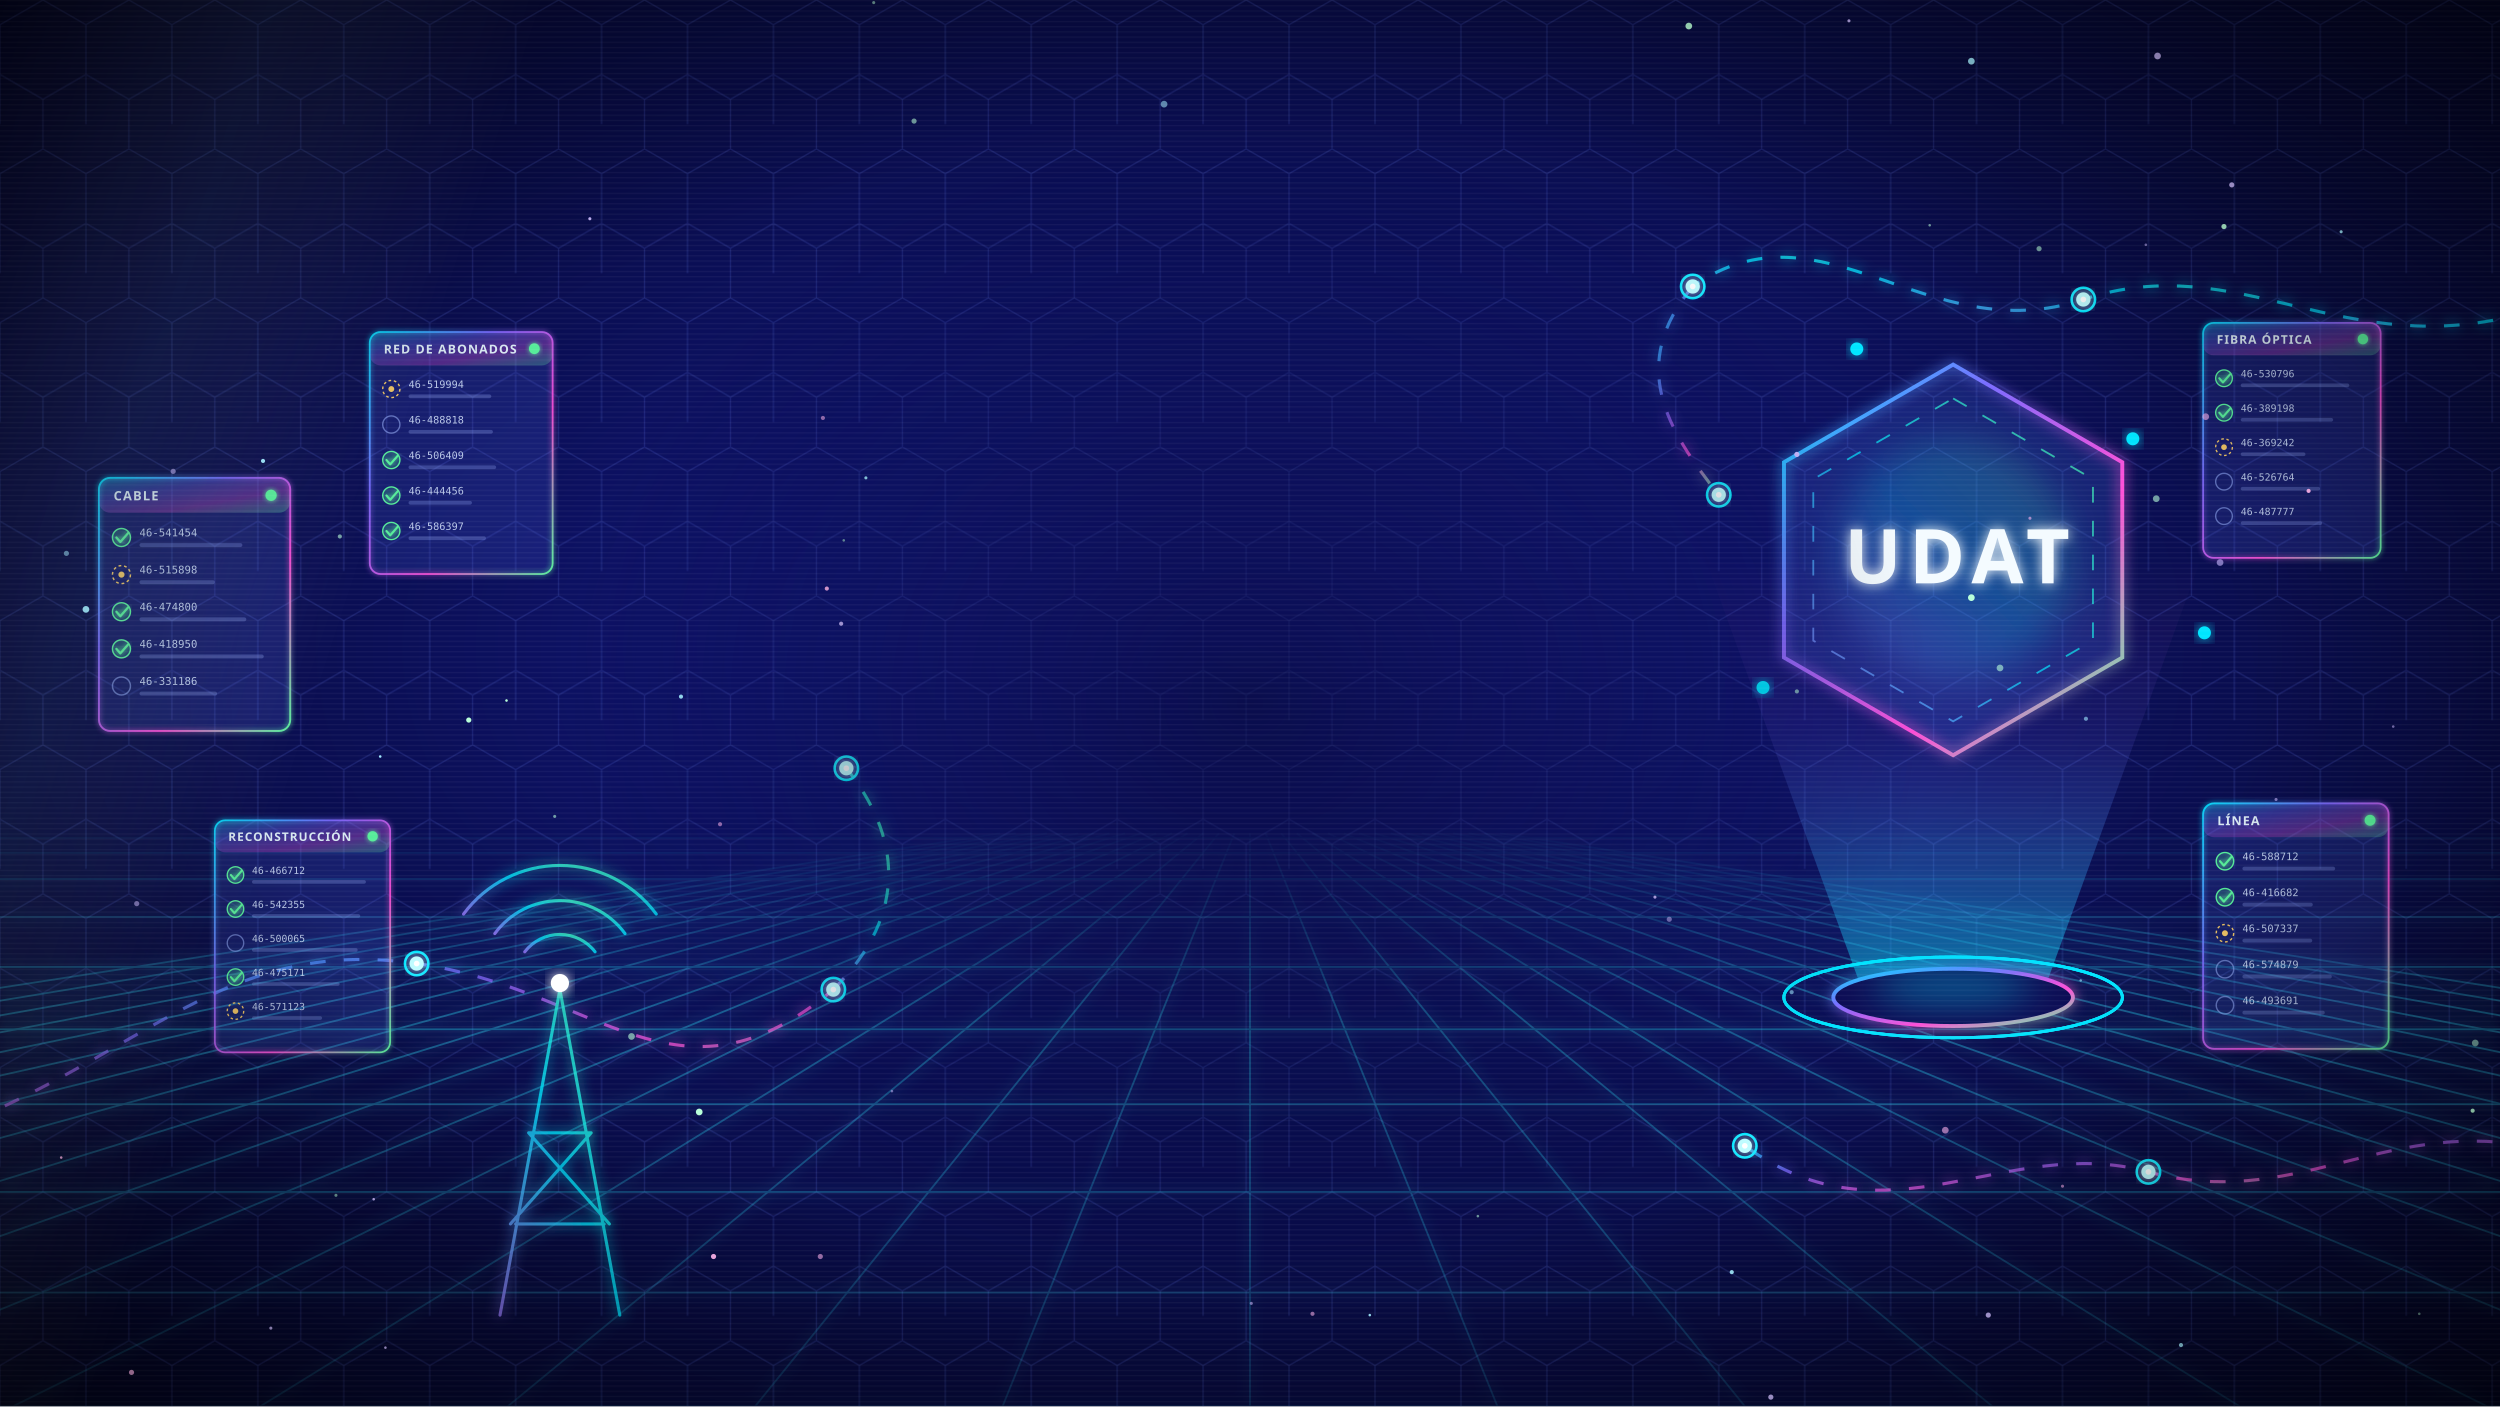
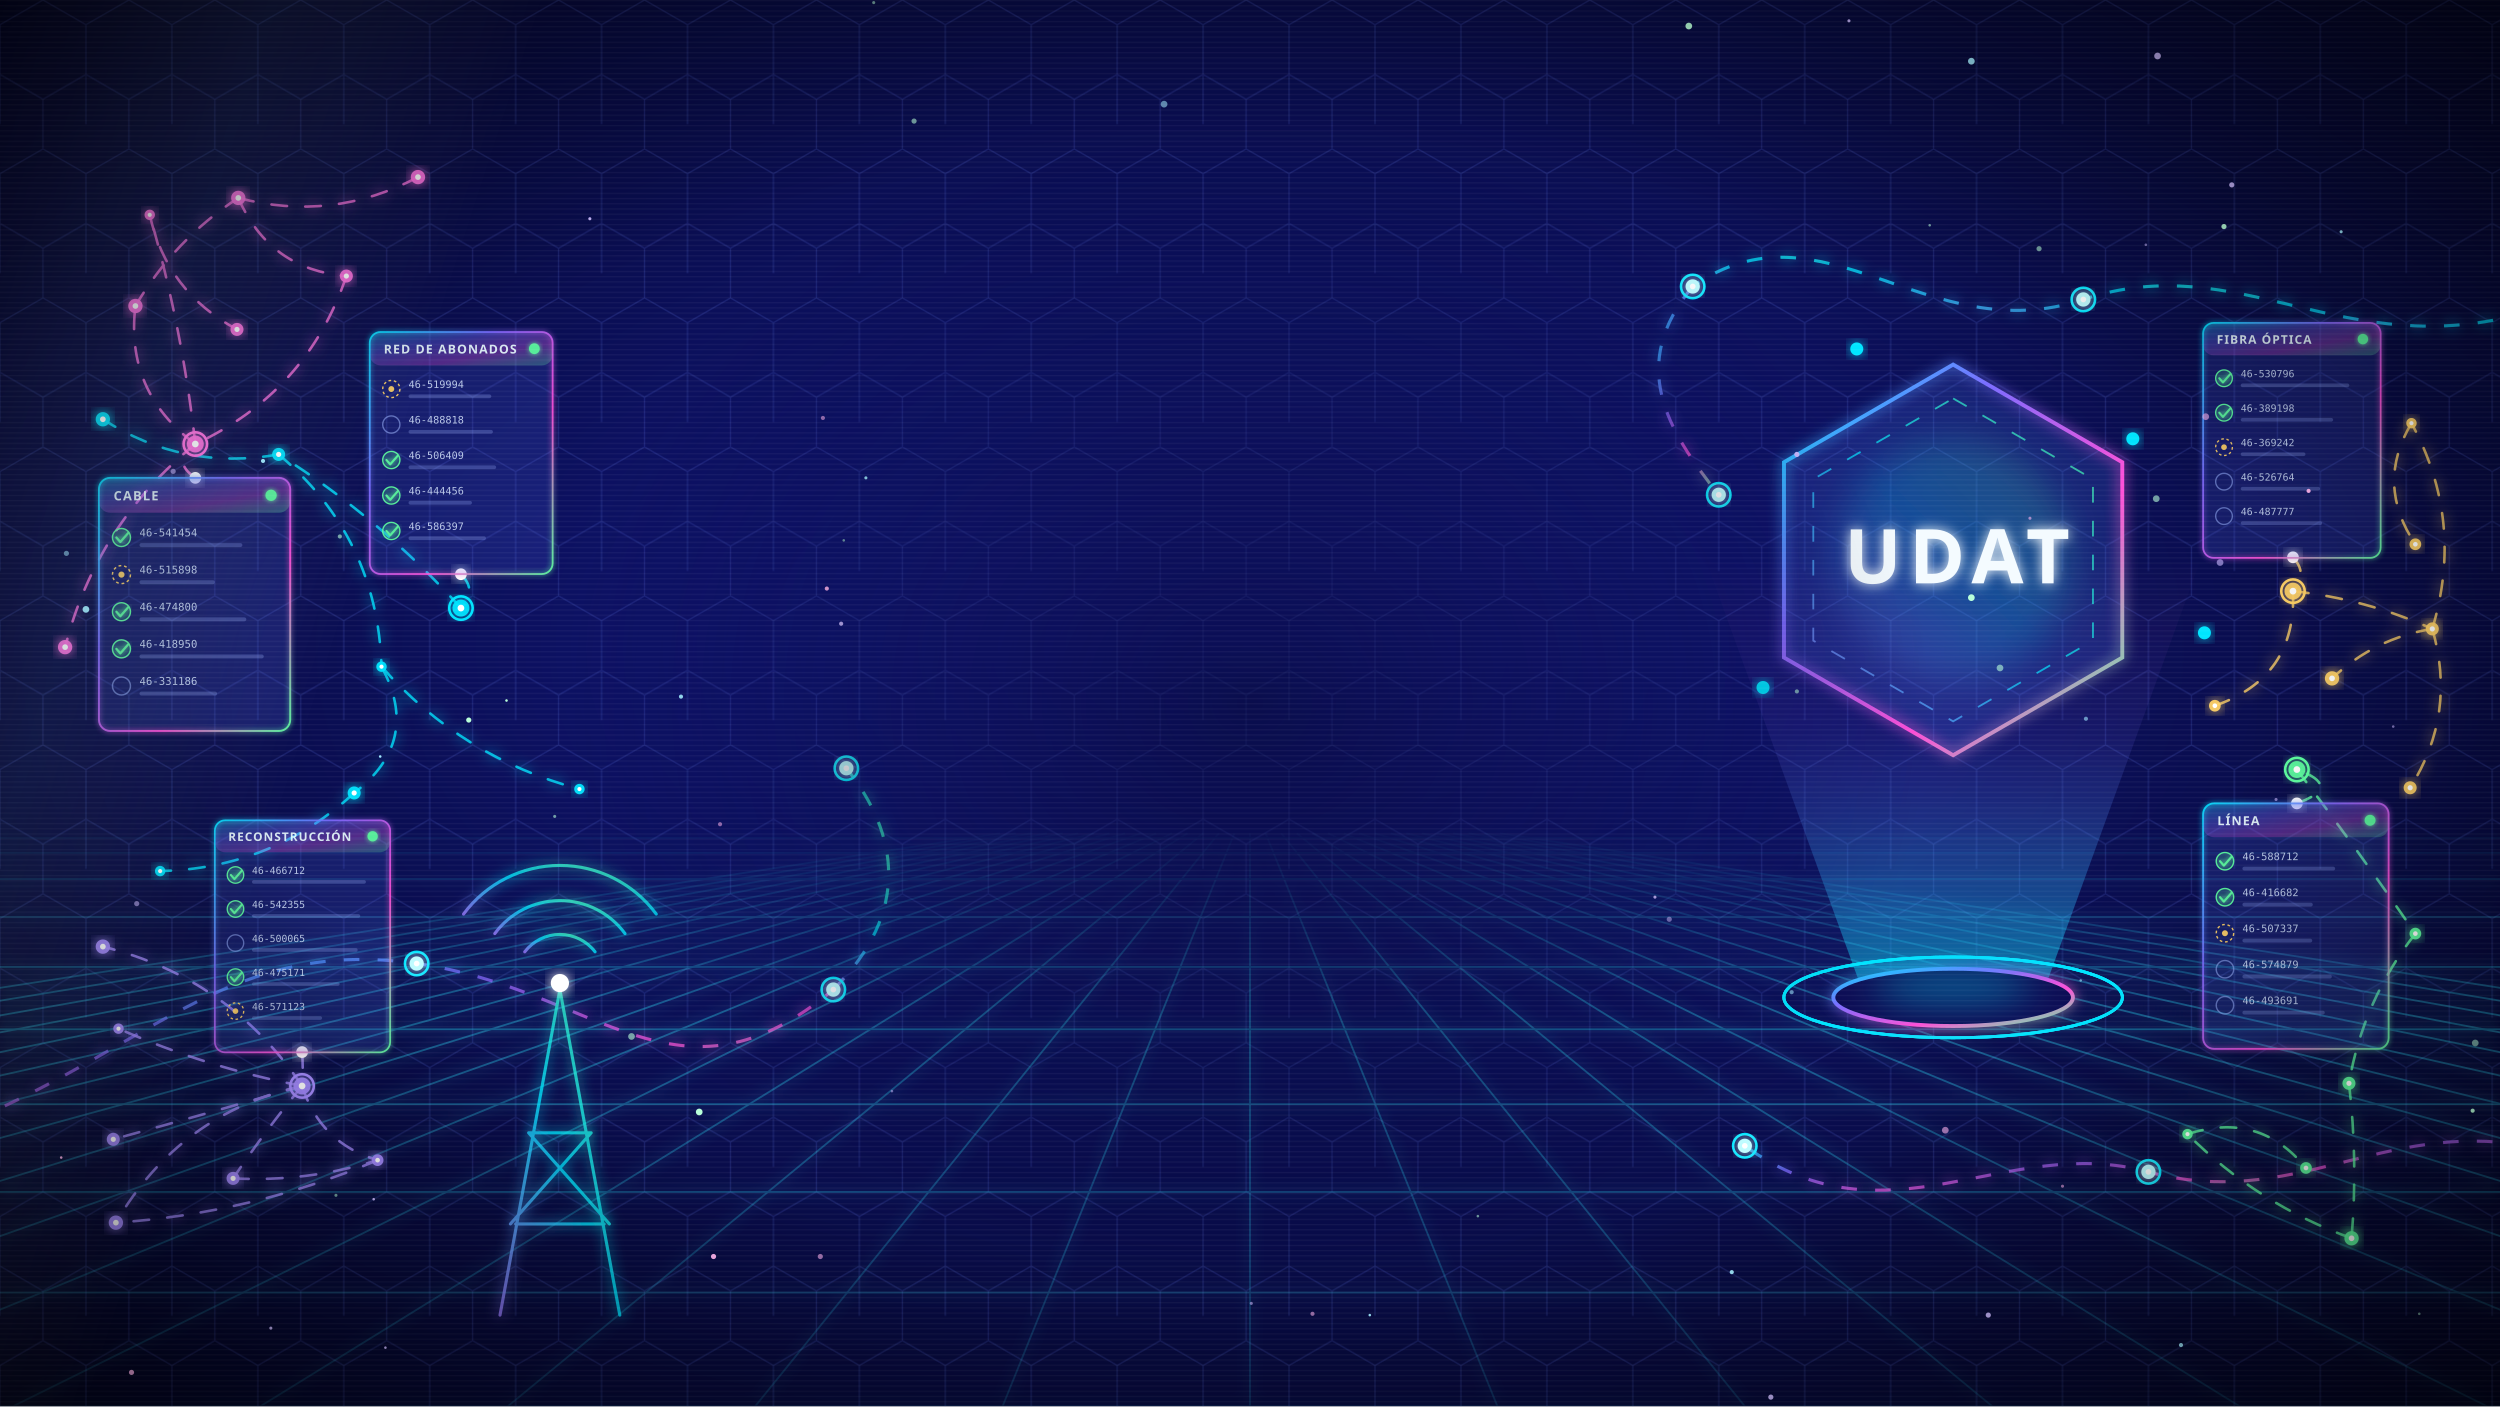
<svg xmlns="http://www.w3.org/2000/svg" viewBox="0 0 1920 1080" preserveAspectRatio="xMidYMid slice" role="img" aria-label="Fondo holográfico: rutas, servicios verificados y red de telecomunicaciones">
  <defs>
    <radialGradient id="fondo" cx="50%" cy="46%" r="78%">
      <stop offset="0" stop-color="#141a8f" />
      <stop offset=".45" stop-color="#0a0e55" />
      <stop offset="1" stop-color="#02031c" />
    </radialGradient>
    <linearGradient id="holo" x1="0" y1="0" x2="1" y2="1">
      <stop offset="0" stop-color="#00e5ff" />
      <stop offset=".33" stop-color="#7c6bff" />
      <stop offset=".66" stop-color="#ff4fd8" />
      <stop offset="1" stop-color="#5dffa0" />
    </linearGradient>
    <linearGradient id="holo2" x1="1" y1="0" x2="0" y2="1">
      <stop offset="0" stop-color="#5dffa0" />
      <stop offset=".5" stop-color="#00e5ff" />
      <stop offset="1" stop-color="#9a7bff" />
    </linearGradient>
    <linearGradient id="haz" x1="0" y1="1" x2="0" y2="0">
      <stop offset="0" stop-color="#00e5ff" stop-opacity=".55" />
      <stop offset=".6" stop-color="#7c6bff" stop-opacity=".12" />
      <stop offset="1" stop-color="#ff4fd8" stop-opacity="0" />
    </linearGradient>
    <linearGradient id="brillo" x1="0" y1="0" x2="1" y2="0">
      <stop offset="0" stop-color="#fff" stop-opacity="0" />
      <stop offset=".5" stop-color="#9fe8ff" stop-opacity=".09" />
      <stop offset="1" stop-color="#fff" stop-opacity="0" />
    </linearGradient>
    <radialGradient id="vineta" cx="50%" cy="50%" r="72%">
      <stop offset=".55" stop-color="#000" stop-opacity="0" />
      <stop offset="1" stop-color="#000" stop-opacity=".55" />
    </radialGradient>
    <radialGradient id="centro" cx="50%" cy="50%" r="50%">
      <stop offset="0" stop-color="#02031c" stop-opacity=".55" />
      <stop offset="1" stop-color="#02031c" stop-opacity="0" />
    </radialGradient>
    <linearGradient id="desvanece" x1="0" y1="0" x2="0" y2="1">
      <stop offset="0" stop-color="#fff" stop-opacity="0" />
      <stop offset=".35" stop-color="#fff" stop-opacity=".9" />
      <stop offset="1" stop-color="#fff" stop-opacity=".35" />
    </linearGradient>
    <mask id="mascara-suelo">
      <rect x="0" y="620" width="1920" height="460" fill="url(#desvanece)" />
    </mask>
    <pattern id="hex" width="60" height="104" patternUnits="userSpaceOnUse" patternTransform="scale(1.1)">
      <path d="M30 0 L60 17.3 L60 52 L30 69.3 L0 52 L0 17.3 Z M30 69.3 L30 104 M0 52 L-0 86.7 M60 52 L60 86.7" fill="none" stroke="#6f86ff" stroke-width="1" opacity=".16" />
    </pattern>
    <pattern id="lineas" width="4" height="4" patternUnits="userSpaceOnUse">
      <rect width="4" height="1" fill="#fff" opacity=".045" />
    </pattern>
    <filter id="brilla" x="-30%" y="-30%" width="160%" height="160%">
      <feGaussianBlur stdDeviation="5" result="b" />
      <feMerge>
        <feMergeNode in="b" />
        <feMergeNode in="SourceGraphic" />
      </feMerge>
    </filter>
    <filter id="brilla-suave" x="-50%" y="-50%" width="200%" height="200%">
      <feGaussianBlur stdDeviation="14" />
    </filter>
  </defs>
  <style>
  .ruta { stroke-dasharray: 12 14; animation: fluye 5s linear infinite; }
  .pulso { transform-box: fill-box; transform-origin: center; animation: pulsa 3.2s ease-out infinite; }
  .pulso2 { animation-delay: 1.1s; } .pulso3 { animation-delay: 2.2s; }
  .barrido { animation: barre 6s ease-in-out infinite; }
  .flota { animation: flota 7s ease-in-out infinite; }
  .anillo { transform-box: fill-box; transform-origin: center; animation: anillo 4.5s ease-out infinite; }
  .brillo { animation: pasa 14s ease-in-out infinite; }
  .titila { animation: titila 3.5s ease-in-out infinite; }
  @keyframes fluye { to { stroke-dashoffset: -52; } }
  @keyframes pulsa { 0% { transform: scale(.4); opacity: .9; } 100% { transform: scale(2.4); opacity: 0; } }
  @keyframes barre { 0%, 100% { transform: translateY(0); opacity: 0; } 12% { opacity: .9; } 88% { opacity: .9; } 100% { transform: translateY(440px); } }
  @keyframes flota { 0%, 100% { transform: translateY(0); } 50% { transform: translateY(-14px); } }
  @keyframes anillo { 0% { transform: scale(.55); opacity: .8; } 100% { transform: scale(1.35); opacity: 0; } }
  @keyframes pasa { 0% { transform: translateX(-900px); } 100% { transform: translateX(2400px); } }
  @keyframes titila { 0%, 100% { opacity: .25; } 50% { opacity: .95; } }
  @media (prefers-reduced-motion: reduce) { * { animation: none !important; } }
</style>
  <rect width="1920" height="1080" fill="url(#fondo)" />
  <rect width="1920" height="1080" fill="url(#hex)" />
  <g mask="url(#mascara-suelo)" stroke="#2fe6ff" stroke-width="1.4" opacity=".42" filter="url(#brilla)">
    <line x1="768" y1="640" x2="-2080" y2="1080" />
    <line x1="780" y1="640" x2="-1890" y2="1080" />
    <line x1="792" y1="640" x2="-1700" y2="1080" />
    <line x1="804" y1="640" x2="-1510" y2="1080" />
    <line x1="816" y1="640" x2="-1320" y2="1080" />
    <line x1="828" y1="640" x2="-1130" y2="1080" />
    <line x1="840" y1="640" x2="-940" y2="1080" />
    <line x1="852" y1="640" x2="-750" y2="1080" />
    <line x1="864" y1="640" x2="-560" y2="1080" />
    <line x1="876" y1="640" x2="-370" y2="1080" />
    <line x1="888" y1="640" x2="-180" y2="1080" />
    <line x1="900" y1="640" x2="10" y2="1080" />
    <line x1="912" y1="640" x2="200" y2="1080" />
    <line x1="924" y1="640" x2="390" y2="1080" />
    <line x1="936" y1="640" x2="580" y2="1080" />
    <line x1="948" y1="640" x2="770" y2="1080" />
    <line x1="960" y1="640" x2="960" y2="1080" />
    <line x1="972" y1="640" x2="1150" y2="1080" />
    <line x1="984" y1="640" x2="1340" y2="1080" />
    <line x1="996" y1="640" x2="1530" y2="1080" />
    <line x1="1008" y1="640" x2="1720" y2="1080" />
    <line x1="1020" y1="640" x2="1910" y2="1080" />
    <line x1="1032" y1="640" x2="2100" y2="1080" />
    <line x1="1044" y1="640" x2="2290" y2="1080" />
    <line x1="1056" y1="640" x2="2480" y2="1080" />
    <line x1="1068" y1="640" x2="2670" y2="1080" />
    <line x1="1080" y1="640" x2="2860" y2="1080" />
    <line x1="1092" y1="640" x2="3050" y2="1080" />
    <line x1="1104" y1="640" x2="3240" y2="1080" />
    <line x1="1116" y1="640" x2="3430" y2="1080" />
    <line x1="1128" y1="640" x2="3620" y2="1080" />
    <line x1="1140" y1="640" x2="3810" y2="1080" />
    <line x1="1152" y1="640" x2="4000" y2="1080" />
    <line x1="0" y1="643.5" x2="1920" y2="643.5" />
    <line x1="0" y1="655.0" x2="1920" y2="655.0" />
    <line x1="0" y1="675.1" x2="1920" y2="675.1" />
    <line x1="0" y1="704.2" x2="1920" y2="704.2" />
    <line x1="0" y1="742.6" x2="1920" y2="742.6" />
    <line x1="0" y1="790.5" x2="1920" y2="790.5" />
    <line x1="0" y1="848.0" x2="1920" y2="848.0" />
    <line x1="0" y1="915.4" x2="1920" y2="915.4" />
    <line x1="0" y1="992.7" x2="1920" y2="992.7" />
    <line x1="0" y1="1080.0" x2="1920" y2="1080.0" />
  </g>
  <path d="M-20 860 C 120 800, 180 720, 320 740 S 520 860, 640 760" fill="none" stroke="url(#holo)" stroke-width="2.4" opacity=".75" class="ruta" filter="url(#brilla)" />
  <path d="M1940 240 C 1800 280, 1720 190, 1600 230 S 1400 150, 1300 220" fill="none" stroke="url(#holo2)" stroke-width="2.4" opacity=".75" class="ruta" filter="url(#brilla)" />
  <path d="M1940 880 C 1830 860, 1760 930, 1650 900 S 1450 960, 1340 880" fill="none" stroke="url(#holo)" stroke-width="2.4" opacity=".75" class="ruta" filter="url(#brilla)" />
  <path d="M640 760 C 700 700, 690 640, 650 590" fill="none" stroke="url(#holo2)" stroke-width="2.4" opacity=".75" class="ruta" filter="url(#brilla)" />
  <path d="M1300 220 C 1250 280, 1280 330, 1320 380" fill="none" stroke="url(#holo)" stroke-width="2.4" opacity=".75" class="ruta" filter="url(#brilla)" />
  <circle cx="320" cy="740" r="9" fill="none" stroke="#00e5ff" stroke-width="2" class="pulso" />
  <circle cx="320" cy="740" r="5.5" fill="#bffcff" filter="url(#brilla)" />
  <circle cx="320" cy="740" r="2.2" fill="#fff" />
  <circle cx="640" cy="760" r="9" fill="none" stroke="#00e5ff" stroke-width="2" class="pulso pulso2" />
  <circle cx="640" cy="760" r="5.5" fill="#bffcff" filter="url(#brilla)" />
  <circle cx="640" cy="760" r="2.2" fill="#fff" />
  <circle cx="650" cy="590" r="9" fill="none" stroke="#00e5ff" stroke-width="2" class="pulso pulso3" />
  <circle cx="650" cy="590" r="5.5" fill="#bffcff" filter="url(#brilla)" />
  <circle cx="650" cy="590" r="2.2" fill="#fff" />
  <circle cx="1600" cy="230" r="9" fill="none" stroke="#00e5ff" stroke-width="2" class="pulso" />
  <circle cx="1600" cy="230" r="5.5" fill="#bffcff" filter="url(#brilla)" />
  <circle cx="1600" cy="230" r="2.2" fill="#fff" />
  <circle cx="1300" cy="220" r="9" fill="none" stroke="#00e5ff" stroke-width="2" class="pulso pulso2" />
  <circle cx="1300" cy="220" r="5.5" fill="#bffcff" filter="url(#brilla)" />
  <circle cx="1300" cy="220" r="2.2" fill="#fff" />
  <circle cx="1320" cy="380" r="9" fill="none" stroke="#00e5ff" stroke-width="2" class="pulso pulso3" />
  <circle cx="1320" cy="380" r="5.5" fill="#bffcff" filter="url(#brilla)" />
  <circle cx="1320" cy="380" r="2.2" fill="#fff" />
  <circle cx="1650" cy="900" r="9" fill="none" stroke="#00e5ff" stroke-width="2" class="pulso" />
  <circle cx="1650" cy="900" r="5.5" fill="#bffcff" filter="url(#brilla)" />
  <circle cx="1650" cy="900" r="2.2" fill="#fff" />
  <circle cx="1340" cy="880" r="9" fill="none" stroke="#00e5ff" stroke-width="2" class="pulso pulso2" />
  <circle cx="1340" cy="880" r="5.5" fill="#bffcff" filter="url(#brilla)" />
  <circle cx="1340" cy="880" r="2.2" fill="#fff" />
+   <g stroke="#00e5ff" fill="none" stroke-linecap="round" stroke-width="2" opacity=".8" filter="url(#brilla)">
+     <path d="M354 441 Q367 454 354 467" class="ruta" />
+     <path d="M354 467 Q292 398 214 349" class="ruta" />
+     <path d="M214 349 Q290 413 293 512" class="ruta" />
+     <path d="M214 349 Q141 362 79 322" class="ruta" />
+     <path d="M293 512 Q355 582 445 606" class="ruta" />
+     <path d="M293 512 Q324 569 272 609" class="ruta" />
+     <path d="M272 609 Q209 667 123 669" class="ruta" />
+   </g>
+   <circle cx="354" cy="467" r="9" fill="none" stroke="#00e5ff" stroke-width="2" class="pulso" style="animation-delay:0.0s" />
+   <circle cx="354" cy="467" r="6.5" fill="#00e5ff" opacity=".95" filter="url(#brilla)" class="titila" style="animation-delay:1.9s" />
+   <circle cx="354" cy="467" r="2.6" fill="#fff" />
+   <circle cx="214" cy="349" r="5" fill="#00e5ff" opacity=".95" filter="url(#brilla)" />
+   <circle cx="214" cy="349" r="2.0" fill="#fff" />
+   <circle cx="293" cy="512" r="4" fill="#00e5ff" opacity=".95" filter="url(#brilla)" />
+   <circle cx="293" cy="512" r="1.6" fill="#fff" />
+   <circle cx="79" cy="322" r="5.5" fill="#00e5ff" opacity=".95" filter="url(#brilla)" />
+   <circle cx="79" cy="322" r="2.2" fill="#fff" />
+   <circle cx="445" cy="606" r="4" fill="#00e5ff" opacity=".95" filter="url(#brilla)" />
+   <circle cx="445" cy="606" r="1.6" fill="#fff" />
+   <circle cx="272" cy="609" r="5" fill="#00e5ff" opacity=".95" filter="url(#brilla)" />
+   <circle cx="272" cy="609" r="2.0" fill="#fff" />
+   <circle cx="123" cy="669" r="4" fill="#00e5ff" opacity=".95" filter="url(#brilla)" />
+   <circle cx="123" cy="669" r="1.6" fill="#fff" />
+   <circle cx="354" cy="441" r="4.5" fill="#fff" filter="url(#brilla)" />
+   <g stroke="#a58bff" fill="none" stroke-linecap="round" stroke-width="2" opacity=".8" filter="url(#brilla)">
+     <path d="M232 808 Q233 821 232 834" class="ruta" />
+     <path d="M232 834 Q204 868 179 905" class="ruta" />
+     <path d="M179 905 Q236 908 290 891" class="ruta" />
+     <path d="M232 834 Q176 751 79 727" class="ruta" />
+     <path d="M232 834 Q159 820 91 790" class="ruta" />
+     <path d="M232 834 Q138 855 89 939" class="ruta" />
+     <path d="M232 834 Q160 855 87 875" class="ruta" />
+     <path d="M232 834 Q246 878 290 891" class="ruta" />
+     <path d="M290 891 Q193 932 89 939" class="ruta" />
+   </g>
+   <circle cx="232" cy="834" r="9" fill="none" stroke="#a58bff" stroke-width="2" class="pulso" style="animation-delay:0.6s" />
+   <circle cx="232" cy="834" r="6.5" fill="#a58bff" opacity=".95" filter="url(#brilla)" class="titila" style="animation-delay:1.7s" />
+   <circle cx="232" cy="834" r="2.6" fill="#fff" />
+   <circle cx="179" cy="905" r="5" fill="#a58bff" opacity=".95" filter="url(#brilla)" class="titila" style="animation-delay:2.5s" />
+   <circle cx="179" cy="905" r="2.0" fill="#fff" />
+   <circle cx="290" cy="891" r="4.5" fill="#a58bff" opacity=".95" filter="url(#brilla)" />
+   <circle cx="290" cy="891" r="1.8" fill="#fff" />
+   <circle cx="79" cy="727" r="5.5" fill="#a58bff" opacity=".95" filter="url(#brilla)" />
+   <circle cx="79" cy="727" r="2.2" fill="#fff" />
+   <circle cx="91" cy="790" r="4" fill="#a58bff" opacity=".95" filter="url(#brilla)" />
+   <circle cx="91" cy="790" r="1.6" fill="#fff" />
+   <circle cx="89" cy="939" r="5.5" fill="#a58bff" opacity=".95" filter="url(#brilla)" class="titila" style="animation-delay:0.0s" />
+   <circle cx="89" cy="939" r="2.2" fill="#fff" />
+   <circle cx="87" cy="875" r="5" fill="#a58bff" opacity=".95" filter="url(#brilla)" />
+   <circle cx="87" cy="875" r="2.0" fill="#fff" />
+   <circle cx="232" cy="808" r="4.5" fill="#fff" filter="url(#brilla)" />
+   <g stroke="#ff6fe0" fill="none" stroke-linecap="round" stroke-width="2" opacity=".8" filter="url(#brilla)">
+     <path d="M150 367 Q131 354 150 341" class="ruta" />
+     <path d="M150 341 Q96 301 104 235" class="ruta" />
+     <path d="M150 341 Q140 252 115 165" class="ruta" />
+     <path d="M104 235 Q134 184 183 152" class="ruta" />
+     <path d="M183 152 Q207 207 266 212" class="ruta" />
+     <path d="M115 165 Q128 224 182 253" class="ruta" />
+     <path d="M183 152 Q255 171 321 136" class="ruta" />
+     <path d="M150 341 Q74 403 50 497" class="ruta" />
+     <path d="M266 212 Q236 301 150 341" class="ruta" />
+   </g>
+   <circle cx="150" cy="341" r="9" fill="none" stroke="#ff6fe0" stroke-width="2" class="pulso" style="animation-delay:1.2s" />
+   <circle cx="150" cy="341" r="6.5" fill="#ff6fe0" opacity=".95" filter="url(#brilla)" />
+   <circle cx="150" cy="341" r="2.6" fill="#fff" />
+   <circle cx="104" cy="235" r="5.5" fill="#ff6fe0" opacity=".95" filter="url(#brilla)" />
+   <circle cx="104" cy="235" r="2.2" fill="#fff" />
+   <circle cx="115" cy="165" r="4" fill="#ff6fe0" opacity=".95" filter="url(#brilla)" />
+   <circle cx="115" cy="165" r="1.6" fill="#fff" />
+   <circle cx="183" cy="152" r="5.5" fill="#ff6fe0" opacity=".95" filter="url(#brilla)" class="titila" style="animation-delay:1.9s" />
+   <circle cx="183" cy="152" r="2.2" fill="#fff" />
+   <circle cx="266" cy="212" r="5" fill="#ff6fe0" opacity=".95" filter="url(#brilla)" />
+   <circle cx="266" cy="212" r="2.0" fill="#fff" />
+   <circle cx="182" cy="253" r="5" fill="#ff6fe0" opacity=".95" filter="url(#brilla)" class="titila" style="animation-delay:0.9s" />
+   <circle cx="182" cy="253" r="2.0" fill="#fff" />
+   <circle cx="321" cy="136" r="5.5" fill="#ff6fe0" opacity=".95" filter="url(#brilla)" />
+   <circle cx="321" cy="136" r="2.2" fill="#fff" />
+   <circle cx="50" cy="497" r="5.5" fill="#ff6fe0" opacity=".95" filter="url(#brilla)" />
+   <circle cx="50" cy="497" r="2.2" fill="#fff" />
+   <circle cx="150" cy="367" r="4.5" fill="#fff" filter="url(#brilla)" />
+   <g stroke="#5dffa0" fill="none" stroke-linecap="round" stroke-width="2" opacity=".8" filter="url(#brilla)">
+     <path d="M1764 617 Q1800 604 1764 591" class="ruta" />
+     <path d="M1764 591 Q1811 653 1855 717" class="ruta" />
+     <path d="M1855 717 Q1815 768 1804 832" class="ruta" />
+     <path d="M1804 832 Q1811 891 1806 951" class="ruta" />
+     <path d="M1806 951 Q1734 925 1680 871" class="ruta" />
+     <path d="M1680 871 Q1735 853 1771 897" class="ruta" />
+   </g>
+   <circle cx="1764" cy="591" r="9" fill="none" stroke="#5dffa0" stroke-width="2" class="pulso" style="animation-delay:1.8s" />
+   <circle cx="1764" cy="591" r="6.5" fill="#5dffa0" opacity=".95" filter="url(#brilla)" class="titila" style="animation-delay:1.6s" />
+   <circle cx="1764" cy="591" r="2.6" fill="#fff" />
+   <circle cx="1855" cy="717" r="4.5" fill="#5dffa0" opacity=".95" filter="url(#brilla)" />
+   <circle cx="1855" cy="717" r="1.8" fill="#fff" />
+   <circle cx="1804" cy="832" r="5" fill="#5dffa0" opacity=".95" filter="url(#brilla)" />
+   <circle cx="1804" cy="832" r="2.0" fill="#fff" />
+   <circle cx="1806" cy="951" r="5.5" fill="#5dffa0" opacity=".95" filter="url(#brilla)" />
+   <circle cx="1806" cy="951" r="2.2" fill="#fff" />
+   <circle cx="1680" cy="871" r="4" fill="#5dffa0" opacity=".95" filter="url(#brilla)" />
+   <circle cx="1680" cy="871" r="1.6" fill="#fff" />
+   <circle cx="1771" cy="897" r="4.5" fill="#5dffa0" opacity=".95" filter="url(#brilla)" class="titila" style="animation-delay:1.7s" />
+   <circle cx="1771" cy="897" r="1.8" fill="#fff" />
+   <circle cx="1764" cy="617" r="4.5" fill="#fff" filter="url(#brilla)" />
+   <g stroke="#ffd166" fill="none" stroke-linecap="round" stroke-width="2" opacity=".8" filter="url(#brilla)">
+     <path d="M1761 428 Q1773 441 1761 454" class="ruta" />
+     <path d="M1761 454 Q1817 460 1868 483" class="ruta" />
+     <path d="M1868 483 Q1887 548 1851 605" class="ruta" />
+     <path d="M1761 454 Q1764 520 1701 542" class="ruta" />
+     <path d="M1868 483 Q1893 400 1852 325" class="ruta" />
+     <path d="M1852 325 Q1824 372 1855 418" class="ruta" />
+     <path d="M1868 483 Q1824 490 1791 521" class="ruta" />
+   </g>
+   <circle cx="1761" cy="454" r="9" fill="none" stroke="#ffd166" stroke-width="2" class="pulso" style="animation-delay:2.4s" />
+   <circle cx="1761" cy="454" r="6.5" fill="#ffd166" opacity=".95" filter="url(#brilla)" class="titila" style="animation-delay:0.4s" />
+   <circle cx="1761" cy="454" r="2.6" fill="#fff" />
+   <circle cx="1868" cy="483" r="5" fill="#ffd166" opacity=".95" filter="url(#brilla)" />
+   <circle cx="1868" cy="483" r="2.0" fill="#fff" />
+   <circle cx="1851" cy="605" r="5" fill="#ffd166" opacity=".95" filter="url(#brilla)" class="titila" style="animation-delay:0.7s" />
+   <circle cx="1851" cy="605" r="2.0" fill="#fff" />
+   <circle cx="1701" cy="542" r="4.5" fill="#ffd166" opacity=".95" filter="url(#brilla)" />
+   <circle cx="1701" cy="542" r="1.8" fill="#fff" />
+   <circle cx="1852" cy="325" r="4" fill="#ffd166" opacity=".95" filter="url(#brilla)" />
+   <circle cx="1852" cy="325" r="1.6" fill="#fff" />
+   <circle cx="1855" cy="418" r="4.5" fill="#ffd166" opacity=".95" filter="url(#brilla)" class="titila" style="animation-delay:2.9s" />
+   <circle cx="1855" cy="418" r="1.8" fill="#fff" />
+   <circle cx="1791" cy="521" r="5.5" fill="#ffd166" opacity=".95" filter="url(#brilla)" class="titila" style="animation-delay:2.5s" />
+   <circle cx="1791" cy="521" r="2.2" fill="#fff" />
+   <circle cx="1761" cy="428" r="4.5" fill="#fff" filter="url(#brilla)" />
  <g transform="translate(284,255) scale(0.413)" opacity=".92">
    <g class="flota" style="animation-delay:0.0s">
      <rect x="0" y="0" width="340" height="450" rx="20" fill="#5878ff" fill-opacity=".09" stroke="url(#holo)" stroke-width="3.4" filter="url(#brilla)" />
      <rect x="0" y="0" width="340" height="62" rx="20" fill="url(#holo)" fill-opacity=".28" />
      <text x="26" y="40" font-family="Segoe UI, system-ui, sans-serif" font-size="23" font-weight="700" letter-spacing="2" fill="#e9fbff">RED DE ABONADOS</text>
      <circle cx="306" cy="31" r="10" fill="#5dffa0" filter="url(#brilla)" />
      <circle cx="40" cy="106" r="16" fill="none" stroke="#ffd166" stroke-width="2.6" stroke-dasharray="5 5" />
      <circle cx="40" cy="106" r="5.5" fill="#ffd166" class="titila" />
      <text x="72" y="104" font-family="Consolas, monospace" font-size="19" fill="#d7e6ff" opacity=".92">46-519994</text>
      <rect x="72" y="116" width="154" height="7" rx="3.5" fill="#9bb3ff" opacity=".3" />
      <circle cx="40" cy="172" r="16" fill="none" stroke="#9bb3ff" stroke-width="2.6" opacity=".6" />
      <text x="72" y="170" font-family="Consolas, monospace" font-size="19" fill="#d7e6ff" opacity=".92">46-488818</text>
      <rect x="72" y="182" width="157" height="7" rx="3.5" fill="#9bb3ff" opacity=".3" />
      <circle cx="40" cy="238" r="16" fill="#5dffa0" fill-opacity=".18" stroke="#5dffa0" stroke-width="2.6" />
      <path d="M31 238 l7 8 l14 -16" fill="none" stroke="#5dffa0" stroke-width="4" stroke-linecap="round" stroke-linejoin="round" filter="url(#brilla)" />
      <text x="72" y="236" font-family="Consolas, monospace" font-size="19" fill="#d7e6ff" opacity=".92">46-506409</text>
      <rect x="72" y="248" width="163" height="7" rx="3.5" fill="#9bb3ff" opacity=".3" />
      <circle cx="40" cy="304" r="16" fill="#5dffa0" fill-opacity=".18" stroke="#5dffa0" stroke-width="2.6" />
      <path d="M31 304 l7 8 l14 -16" fill="none" stroke="#5dffa0" stroke-width="4" stroke-linecap="round" stroke-linejoin="round" filter="url(#brilla)" />
      <text x="72" y="302" font-family="Consolas, monospace" font-size="19" fill="#d7e6ff" opacity=".92">46-444456</text>
      <rect x="72" y="314" width="118" height="7" rx="3.5" fill="#9bb3ff" opacity=".3" />
      <circle cx="40" cy="370" r="16" fill="#5dffa0" fill-opacity=".18" stroke="#5dffa0" stroke-width="2.6" />
      <path d="M31 370 l7 8 l14 -16" fill="none" stroke="#5dffa0" stroke-width="4" stroke-linecap="round" stroke-linejoin="round" filter="url(#brilla)" />
      <text x="72" y="368" font-family="Consolas, monospace" font-size="19" fill="#d7e6ff" opacity=".92">46-586397</text>
      <rect x="72" y="380" width="144" height="7" rx="3.5" fill="#9bb3ff" opacity=".3" />
    </g>
  </g>
  <g transform="translate(165,630) scale(0.396)" opacity=".92">
    <g class="flota" style="animation-delay:1.7s">
      <rect x="0" y="0" width="340" height="450" rx="20" fill="#5878ff" fill-opacity=".09" stroke="url(#holo)" stroke-width="3.4" filter="url(#brilla)" />
      <rect x="0" y="0" width="340" height="62" rx="20" fill="url(#holo)" fill-opacity=".28" />
      <text x="26" y="40" font-family="Segoe UI, system-ui, sans-serif" font-size="23" font-weight="700" letter-spacing="2" fill="#e9fbff">RECONSTRUCCIÓN</text>
      <circle cx="306" cy="31" r="10" fill="#5dffa0" filter="url(#brilla)" />
      <circle cx="40" cy="106" r="16" fill="#5dffa0" fill-opacity=".18" stroke="#5dffa0" stroke-width="2.6" />
      <path d="M31 106 l7 8 l14 -16" fill="none" stroke="#5dffa0" stroke-width="4" stroke-linecap="round" stroke-linejoin="round" filter="url(#brilla)" />
      <text x="72" y="104" font-family="Consolas, monospace" font-size="19" fill="#d7e6ff" opacity=".92">46-466712</text>
      <rect x="72" y="116" width="221" height="7" rx="3.5" fill="#9bb3ff" opacity=".3" />
      <circle cx="40" cy="172" r="16" fill="#5dffa0" fill-opacity=".18" stroke="#5dffa0" stroke-width="2.6" />
      <path d="M31 172 l7 8 l14 -16" fill="none" stroke="#5dffa0" stroke-width="4" stroke-linecap="round" stroke-linejoin="round" filter="url(#brilla)" />
      <text x="72" y="170" font-family="Consolas, monospace" font-size="19" fill="#d7e6ff" opacity=".92">46-542355</text>
      <rect x="72" y="182" width="210" height="7" rx="3.5" fill="#9bb3ff" opacity=".3" />
      <circle cx="40" cy="238" r="16" fill="none" stroke="#9bb3ff" stroke-width="2.6" opacity=".6" />
      <text x="72" y="236" font-family="Consolas, monospace" font-size="19" fill="#d7e6ff" opacity=".92">46-500065</text>
      <rect x="72" y="248" width="205" height="7" rx="3.5" fill="#9bb3ff" opacity=".3" />
      <circle cx="40" cy="304" r="16" fill="#5dffa0" fill-opacity=".18" stroke="#5dffa0" stroke-width="2.6" />
      <path d="M31 304 l7 8 l14 -16" fill="none" stroke="#5dffa0" stroke-width="4" stroke-linecap="round" stroke-linejoin="round" filter="url(#brilla)" />
      <text x="72" y="302" font-family="Consolas, monospace" font-size="19" fill="#d7e6ff" opacity=".92">46-475171</text>
      <rect x="72" y="314" width="170" height="7" rx="3.5" fill="#9bb3ff" opacity=".3" />
      <circle cx="40" cy="370" r="16" fill="none" stroke="#ffd166" stroke-width="2.6" stroke-dasharray="5 5" />
      <circle cx="40" cy="370" r="5.5" fill="#ffd166" class="titila" />
      <text x="72" y="368" font-family="Consolas, monospace" font-size="19" fill="#d7e6ff" opacity=".92">46-571123</text>
      <rect x="72" y="380" width="136" height="7" rx="3.5" fill="#9bb3ff" opacity=".3" />
    </g>
  </g>
  <g transform="translate(76,367) scale(0.432)" opacity=".92">
    <g class="flota" style="animation-delay:4.3s">
      <rect x="0" y="0" width="340" height="450" rx="20" fill="#5878ff" fill-opacity=".09" stroke="url(#holo)" stroke-width="3.4" filter="url(#brilla)" />
      <rect x="0" y="0" width="340" height="62" rx="20" fill="url(#holo)" fill-opacity=".28" />
      <text x="26" y="40" font-family="Segoe UI, system-ui, sans-serif" font-size="23" font-weight="700" letter-spacing="2" fill="#e9fbff">CABLE</text>
      <circle cx="306" cy="31" r="10" fill="#5dffa0" filter="url(#brilla)" />
      <circle cx="40" cy="106" r="16" fill="#5dffa0" fill-opacity=".18" stroke="#5dffa0" stroke-width="2.6" />
      <path d="M31 106 l7 8 l14 -16" fill="none" stroke="#5dffa0" stroke-width="4" stroke-linecap="round" stroke-linejoin="round" filter="url(#brilla)" />
      <text x="72" y="104" font-family="Consolas, monospace" font-size="19" fill="#d7e6ff" opacity=".92">46-541454</text>
      <rect x="72" y="116" width="183" height="7" rx="3.5" fill="#9bb3ff" opacity=".3" />
      <circle cx="40" cy="172" r="16" fill="none" stroke="#ffd166" stroke-width="2.6" stroke-dasharray="5 5" />
      <circle cx="40" cy="172" r="5.5" fill="#ffd166" class="titila" />
      <text x="72" y="170" font-family="Consolas, monospace" font-size="19" fill="#d7e6ff" opacity=".92">46-515898</text>
      <rect x="72" y="182" width="134" height="7" rx="3.5" fill="#9bb3ff" opacity=".3" />
      <circle cx="40" cy="238" r="16" fill="#5dffa0" fill-opacity=".18" stroke="#5dffa0" stroke-width="2.6" />
      <path d="M31 238 l7 8 l14 -16" fill="none" stroke="#5dffa0" stroke-width="4" stroke-linecap="round" stroke-linejoin="round" filter="url(#brilla)" />
      <text x="72" y="236" font-family="Consolas, monospace" font-size="19" fill="#d7e6ff" opacity=".92">46-474800</text>
      <rect x="72" y="248" width="190" height="7" rx="3.5" fill="#9bb3ff" opacity=".3" />
      <circle cx="40" cy="304" r="16" fill="#5dffa0" fill-opacity=".18" stroke="#5dffa0" stroke-width="2.6" />
      <path d="M31 304 l7 8 l14 -16" fill="none" stroke="#5dffa0" stroke-width="4" stroke-linecap="round" stroke-linejoin="round" filter="url(#brilla)" />
      <text x="72" y="302" font-family="Consolas, monospace" font-size="19" fill="#d7e6ff" opacity=".92">46-418950</text>
      <rect x="72" y="314" width="221" height="7" rx="3.5" fill="#9bb3ff" opacity=".3" />
      <circle cx="40" cy="370" r="16" fill="none" stroke="#9bb3ff" stroke-width="2.6" opacity=".6" />
      <text x="72" y="368" font-family="Consolas, monospace" font-size="19" fill="#d7e6ff" opacity=".92">46-331186</text>
      <rect x="72" y="380" width="138" height="7" rx="3.5" fill="#9bb3ff" opacity=".3" />
    </g>
  </g>
  <g transform="translate(1692,617) scale(0.419)" opacity=".92">
    <g class="flota" style="animation-delay:0.1s">
      <rect x="0" y="0" width="340" height="450" rx="20" fill="#5878ff" fill-opacity=".09" stroke="url(#holo)" stroke-width="3.4" filter="url(#brilla)" />
      <rect x="0" y="0" width="340" height="62" rx="20" fill="url(#holo)" fill-opacity=".28" />
      <text x="26" y="40" font-family="Segoe UI, system-ui, sans-serif" font-size="23" font-weight="700" letter-spacing="2" fill="#e9fbff">LÍNEA</text>
      <circle cx="306" cy="31" r="10" fill="#5dffa0" filter="url(#brilla)" />
      <circle cx="40" cy="106" r="16" fill="#5dffa0" fill-opacity=".18" stroke="#5dffa0" stroke-width="2.6" />
      <path d="M31 106 l7 8 l14 -16" fill="none" stroke="#5dffa0" stroke-width="4" stroke-linecap="round" stroke-linejoin="round" filter="url(#brilla)" />
      <text x="72" y="104" font-family="Consolas, monospace" font-size="19" fill="#d7e6ff" opacity=".92">46-588712</text>
      <rect x="72" y="116" width="170" height="7" rx="3.5" fill="#9bb3ff" opacity=".3" />
      <circle cx="40" cy="172" r="16" fill="#5dffa0" fill-opacity=".18" stroke="#5dffa0" stroke-width="2.6" />
      <path d="M31 172 l7 8 l14 -16" fill="none" stroke="#5dffa0" stroke-width="4" stroke-linecap="round" stroke-linejoin="round" filter="url(#brilla)" />
      <text x="72" y="170" font-family="Consolas, monospace" font-size="19" fill="#d7e6ff" opacity=".92">46-416682</text>
      <rect x="72" y="182" width="129" height="7" rx="3.5" fill="#9bb3ff" opacity=".3" />
      <circle cx="40" cy="238" r="16" fill="none" stroke="#ffd166" stroke-width="2.6" stroke-dasharray="5 5" />
      <circle cx="40" cy="238" r="5.5" fill="#ffd166" class="titila" />
      <text x="72" y="236" font-family="Consolas, monospace" font-size="19" fill="#d7e6ff" opacity=".92">46-507337</text>
      <rect x="72" y="248" width="128" height="7" rx="3.5" fill="#9bb3ff" opacity=".3" />
      <circle cx="40" cy="304" r="16" fill="none" stroke="#9bb3ff" stroke-width="2.6" opacity=".6" />
      <text x="72" y="302" font-family="Consolas, monospace" font-size="19" fill="#d7e6ff" opacity=".92">46-574879</text>
      <rect x="72" y="314" width="164" height="7" rx="3.5" fill="#9bb3ff" opacity=".3" />
      <circle cx="40" cy="370" r="16" fill="none" stroke="#9bb3ff" stroke-width="2.6" opacity=".6" />
      <text x="72" y="368" font-family="Consolas, monospace" font-size="19" fill="#d7e6ff" opacity=".92">46-493691</text>
      <rect x="72" y="380" width="151" height="7" rx="3.5" fill="#9bb3ff" opacity=".3" />
    </g>
  </g>
  <g transform="translate(1692,248) scale(0.401)" opacity=".92">
    <g class="flota" style="animation-delay:1.3s">
      <rect x="0" y="0" width="340" height="450" rx="20" fill="#5878ff" fill-opacity=".09" stroke="url(#holo)" stroke-width="3.4" filter="url(#brilla)" />
      <rect x="0" y="0" width="340" height="62" rx="20" fill="url(#holo)" fill-opacity=".28" />
      <text x="26" y="40" font-family="Segoe UI, system-ui, sans-serif" font-size="23" font-weight="700" letter-spacing="2" fill="#e9fbff">FIBRA ÓPTICA</text>
      <circle cx="306" cy="31" r="10" fill="#5dffa0" filter="url(#brilla)" />
      <circle cx="40" cy="106" r="16" fill="#5dffa0" fill-opacity=".18" stroke="#5dffa0" stroke-width="2.6" />
      <path d="M31 106 l7 8 l14 -16" fill="none" stroke="#5dffa0" stroke-width="4" stroke-linecap="round" stroke-linejoin="round" filter="url(#brilla)" />
      <text x="72" y="104" font-family="Consolas, monospace" font-size="19" fill="#d7e6ff" opacity=".92">46-530796</text>
      <rect x="72" y="116" width="208" height="7" rx="3.5" fill="#9bb3ff" opacity=".3" />
      <circle cx="40" cy="172" r="16" fill="#5dffa0" fill-opacity=".18" stroke="#5dffa0" stroke-width="2.6" />
      <path d="M31 172 l7 8 l14 -16" fill="none" stroke="#5dffa0" stroke-width="4" stroke-linecap="round" stroke-linejoin="round" filter="url(#brilla)" />
      <text x="72" y="170" font-family="Consolas, monospace" font-size="19" fill="#d7e6ff" opacity=".92">46-389198</text>
      <rect x="72" y="182" width="177" height="7" rx="3.5" fill="#9bb3ff" opacity=".3" />
      <circle cx="40" cy="238" r="16" fill="none" stroke="#ffd166" stroke-width="2.6" stroke-dasharray="5 5" />
      <circle cx="40" cy="238" r="5.5" fill="#ffd166" class="titila" />
      <text x="72" y="236" font-family="Consolas, monospace" font-size="19" fill="#d7e6ff" opacity=".92">46-369242</text>
      <rect x="72" y="248" width="124" height="7" rx="3.5" fill="#9bb3ff" opacity=".3" />
      <circle cx="40" cy="304" r="16" fill="none" stroke="#9bb3ff" stroke-width="2.6" opacity=".6" />
      <text x="72" y="302" font-family="Consolas, monospace" font-size="19" fill="#d7e6ff" opacity=".92">46-526764</text>
      <rect x="72" y="314" width="152" height="7" rx="3.5" fill="#9bb3ff" opacity=".3" />
      <circle cx="40" cy="370" r="16" fill="none" stroke="#9bb3ff" stroke-width="2.6" opacity=".6" />
      <text x="72" y="368" font-family="Consolas, monospace" font-size="19" fill="#d7e6ff" opacity=".92">46-487777</text>
      <rect x="72" y="380" width="156" height="7" rx="3.5" fill="#9bb3ff" opacity=".3" />
    </g>
  </g>
  <g stroke="url(#holo2)" stroke-width="2.4" fill="none" stroke-linecap="round" opacity=".8" filter="url(#brilla)">
    <path d="M384 1010 L430 760 L476 1010 M396 940 L464 940 M406 870 L454 870 M392 940 L454 870 M468 940 L406 870" />
    <path d="M403 731 A 34 34 0 0 1 457 731" class="titila" style="animation-delay:0.6s" />
    <path d="M380 717 A 62 62 0 0 1 480 717" class="titila" style="animation-delay:1.0s" />
    <path d="M356 702 A 92 92 0 0 1 504 702" class="titila" style="animation-delay:1.5s" />
  </g>
  <circle cx="430" cy="755" r="7" fill="#fff" filter="url(#brilla)" />
  <polygon points="1430,760 1570,760 1690,430 1310,430" fill="url(#haz)" opacity=".85" />
  <ellipse cx="1500" cy="766" rx="130" ry="31" fill="none" stroke="#00e5ff" stroke-width="2.2" class="anillo" style="animation-delay:0s" />
  <ellipse cx="1500" cy="766" rx="130" ry="31" fill="none" stroke="#00e5ff" stroke-width="2.2" class="anillo" style="animation-delay:1.5s" />
  <ellipse cx="1500" cy="766" rx="130" ry="31" fill="none" stroke="#00e5ff" stroke-width="2.2" class="anillo" style="animation-delay:3s" />
  <ellipse cx="1500" cy="766" rx="92" ry="22" fill="#0a0e55" stroke="url(#holo)" stroke-width="3" filter="url(#brilla)" />
  <ellipse cx="1500" cy="758" rx="62" ry="14" fill="#00e5ff" opacity=".35" filter="url(#brilla-suave)" />
  <g class="flota">
    <polygon points="1500.0,280.0 1629.9,355.0 1629.9,505.0 1500.0,580.0 1370.1,505.0 1370.1,355.0" fill="#5878ff" fill-opacity=".1" stroke="url(#holo)" stroke-width="3" filter="url(#brilla)" />
    <polygon points="1500.0,306.0 1607.4,368.0 1607.4,492.0 1500.0,554.0 1392.6,492.0 1392.6,368.0" fill="none" stroke="url(#holo2)" stroke-width="1.4" opacity=".7" stroke-dasharray="8 8" class="ruta" />
    <circle cx="1500" cy="430" r="92" fill="url(#holo2)" opacity=".2" filter="url(#brilla-suave)" />
    <text x="1503" y="448" text-anchor="middle" font-family="Segoe UI, system-ui, sans-serif" font-size="58" font-weight="800" letter-spacing="6" fill="#f4fbff" filter="url(#brilla)">UDAT</text>
    <path d="M1434 476 H1566" stroke="#5dffa0" stroke-width="4" stroke-linecap="round" filter="url(#brilla)" />
    <circle cx="1693" cy="486" r="5" fill="#00e5ff" class="titila" filter="url(#brilla)" style="animation-delay:0.2s" />
    <circle cx="1354" cy="528" r="5" fill="#00e5ff" class="titila" filter="url(#brilla)" style="animation-delay:1.4s" />
    <circle cx="1426" cy="268" r="5" fill="#00e5ff" class="titila" filter="url(#brilla)" style="animation-delay:2.5s" />
    <circle cx="1638" cy="337" r="5" fill="#00e5ff" class="titila" filter="url(#brilla)" style="animation-delay:3.2s" />
  </g>
  <circle cx="1705" cy="432" r="2.6" fill="#c9b8ff" opacity=".6" />
  <circle cx="292" cy="581" r="1" fill="#9fe8ff" class="titila" style="animation-delay:1.1s" />
  <circle cx="1584" cy="911" r="1.2" fill="#ffb3f0" opacity=".6" />
  <circle cx="1858" cy="1009" r="1" fill="#b8ffd9" opacity=".6" />
  <circle cx="894" cy="80" r="2.6" fill="#9fe8ff" opacity=".6" />
  <circle cx="646" cy="479" r="1.6" fill="#c9b8ff" class="titila" style="animation-delay:1.2s" />
  <circle cx="133" cy="362" r="2" fill="#c9b8ff" opacity=".6" />
  <circle cx="685" cy="838" r="1" fill="#c9b8ff" opacity=".6" />
  <circle cx="1376" cy="762" r="1.6" fill="#9fe8ff" opacity=".6" />
  <circle cx="1559" cy="398" r="1.2" fill="#ffb3f0" opacity=".6" />
  <circle cx="1271" cy="689" r="1.2" fill="#c9b8ff" class="titila" style="animation-delay:0.4s" />
  <circle cx="1648" cy="188" r="1" fill="#c9b8ff" opacity=".6" />
  <circle cx="1838" cy="558" r="1" fill="#c9b8ff" opacity=".6" />
  <circle cx="702" cy="93" r="2" fill="#b8ffd9" opacity=".6" />
  <circle cx="261" cy="412" r="1.6" fill="#b8ffd9" opacity=".6" />
  <circle cx="1899" cy="853" r="1.6" fill="#b8ffd9" class="titila" style="animation-delay:0.1s" />
  <circle cx="101" cy="1054" r="2" fill="#ffb3f0" class="titila" style="animation-delay:2.1s" />
  <circle cx="1602" cy="552" r="1.6" fill="#9fe8ff" opacity=".6" />
  <circle cx="523" cy="535" r="1.6" fill="#9fe8ff" class="titila" style="animation-delay:3.1s" />
  <circle cx="630" cy="965" r="2" fill="#ffb3f0" opacity=".6" />
  <circle cx="1008" cy="1009" r="1.6" fill="#ffb3f0" opacity=".6" />
  <circle cx="1052" cy="1010" r="1" fill="#9fe8ff" class="titila" style="animation-delay:2.8s" />
  <circle cx="1297" cy="20" r="2.6" fill="#b8ffd9" class="titila" style="animation-delay:0.8s" />
  <circle cx="1420" cy="16" r="1.2" fill="#c9b8ff" class="titila" style="animation-delay:2.2s" />
  <circle cx="1360" cy="1073" r="2" fill="#c9b8ff" class="titila" style="animation-delay:0.4s" />
  <circle cx="632" cy="321" r="1.6" fill="#ffb3f0" opacity=".6" />
  <circle cx="1135" cy="934" r="1" fill="#b8ffd9" opacity=".6" />
  <circle cx="1514" cy="459" r="2.6" fill="#b8ffd9" class="titila" style="animation-delay:2.5s" />
  <circle cx="1527" cy="1010" r="2" fill="#c9b8ff" class="titila" style="animation-delay:2.4s" />
  <circle cx="1514" cy="47" r="2.6" fill="#9fe8ff" class="titila" style="animation-delay:1.1s" />
  <circle cx="1657" cy="43" r="2.6" fill="#c9b8ff" class="titila" style="animation-delay:1.7s" />
  <circle cx="635" cy="452" r="1.6" fill="#ffb3f0" class="titila" style="animation-delay:3.4s" />
  <circle cx="671" cy="2" r="1.2" fill="#b8ffd9" opacity=".6" />
  <circle cx="296" cy="1035" r="1" fill="#c9b8ff" class="titila" style="animation-delay:1.9s" />
  <circle cx="453" cy="168" r="1.2" fill="#c9b8ff" class="titila" style="animation-delay:0.7s" />
  <circle cx="1675" cy="1033" r="1.6" fill="#9fe8ff" class="titila" style="animation-delay:1.2s" />
  <circle cx="485" cy="796" r="2.6" fill="#b8ffd9" opacity=".6" />
  <circle cx="553" cy="633" r="1.6" fill="#ffb3f0" opacity=".6" />
  <circle cx="202" cy="354" r="1.6" fill="#9fe8ff" class="titila" style="animation-delay:1.5s" />
  <circle cx="208" cy="1020" r="1.2" fill="#c9b8ff" class="titila" style="animation-delay:3.0s" />
  <circle cx="1773" cy="377" r="1.6" fill="#ffb3f0" class="titila" style="animation-delay:2.6s" />
  <circle cx="648" cy="415" r="1" fill="#b8ffd9" opacity=".6" />
  <circle cx="360" cy="553" r="2" fill="#b8ffd9" class="titila" style="animation-delay:2.2s" />
  <circle cx="548" cy="965" r="2" fill="#ffb3f0" class="titila" style="animation-delay:2.7s" />
  <circle cx="287" cy="921" r="1" fill="#c9b8ff" class="titila" style="animation-delay:0.2s" />
  <circle cx="66" cy="468" r="2.6" fill="#9fe8ff" class="titila" style="animation-delay:1.1s" />
  <circle cx="1282" cy="706" r="2" fill="#c9b8ff" opacity=".6" />
  <circle cx="1798" cy="178" r="1.2" fill="#9fe8ff" class="titila" style="animation-delay:1.2s" />
  <circle cx="1380" cy="349" r="2" fill="#c9b8ff" class="titila" style="animation-delay:3.5s" />
  <circle cx="1656" cy="383" r="2.6" fill="#b8ffd9" opacity=".6" />
  <circle cx="961" cy="1001" r="1.2" fill="#c9b8ff" opacity=".6" />
  <circle cx="1380" cy="531" r="1.6" fill="#b8ffd9" opacity=".6" />
  <circle cx="537" cy="854" r="2.6" fill="#b8ffd9" class="titila" style="animation-delay:1.6s" />
  <circle cx="1748" cy="614" r="1.2" fill="#c9b8ff" opacity=".6" />
  <circle cx="1536" cy="513" r="2.6" fill="#b8ffd9" opacity=".6" />
  <circle cx="105" cy="694" r="2" fill="#c9b8ff" opacity=".6" />
  <circle cx="426" cy="627" r="1.2" fill="#b8ffd9" opacity=".6" />
  <circle cx="1482" cy="173" r="1" fill="#b8ffd9" opacity=".6" />
  <circle cx="1330" cy="977" r="1.6" fill="#9fe8ff" class="titila" style="animation-delay:3.0s" />
  <circle cx="258" cy="918" r="1.2" fill="#b8ffd9" opacity=".6" />
  <circle cx="389" cy="538" r="1" fill="#b8ffd9" class="titila" style="animation-delay:2.4s" />
  <circle cx="665" cy="367" r="1.2" fill="#9fe8ff" class="titila" style="animation-delay:3.4s" />
  <circle cx="1566" cy="191" r="2" fill="#b8ffd9" opacity=".6" />
  <circle cx="1708" cy="174" r="2" fill="#b8ffd9" class="titila" style="animation-delay:2.2s" />
  <circle cx="51" cy="425" r="2" fill="#9fe8ff" opacity=".6" />
  <circle cx="1494" cy="868" r="2.6" fill="#ffb3f0" opacity=".6" />
  <circle cx="1694" cy="320" r="2.6" fill="#ffb3f0" opacity=".6" />
  <circle cx="1714" cy="142" r="2" fill="#c9b8ff" class="titila" style="animation-delay:3.1s" />
  <circle cx="1901" cy="801" r="2.6" fill="#b8ffd9" opacity=".6" />
  <circle cx="47" cy="889" r="1" fill="#ffb3f0" class="titila" style="animation-delay:0.8s" />
  <circle cx="1598" cy="753" r="1" fill="#9fe8ff" opacity=".6" />
  <ellipse cx="960" cy="540" rx="520" ry="470" fill="url(#centro)" />
  <g opacity=".9">
    <rect x="0" y="-100" width="420" height="1280" fill="url(#brillo)" transform="skewX(-18)" class="brillo" />
  </g>
  <rect width="1920" height="1080" fill="url(#lineas)" />
  <rect width="1920" height="1080" fill="url(#vineta)" />
</svg>
